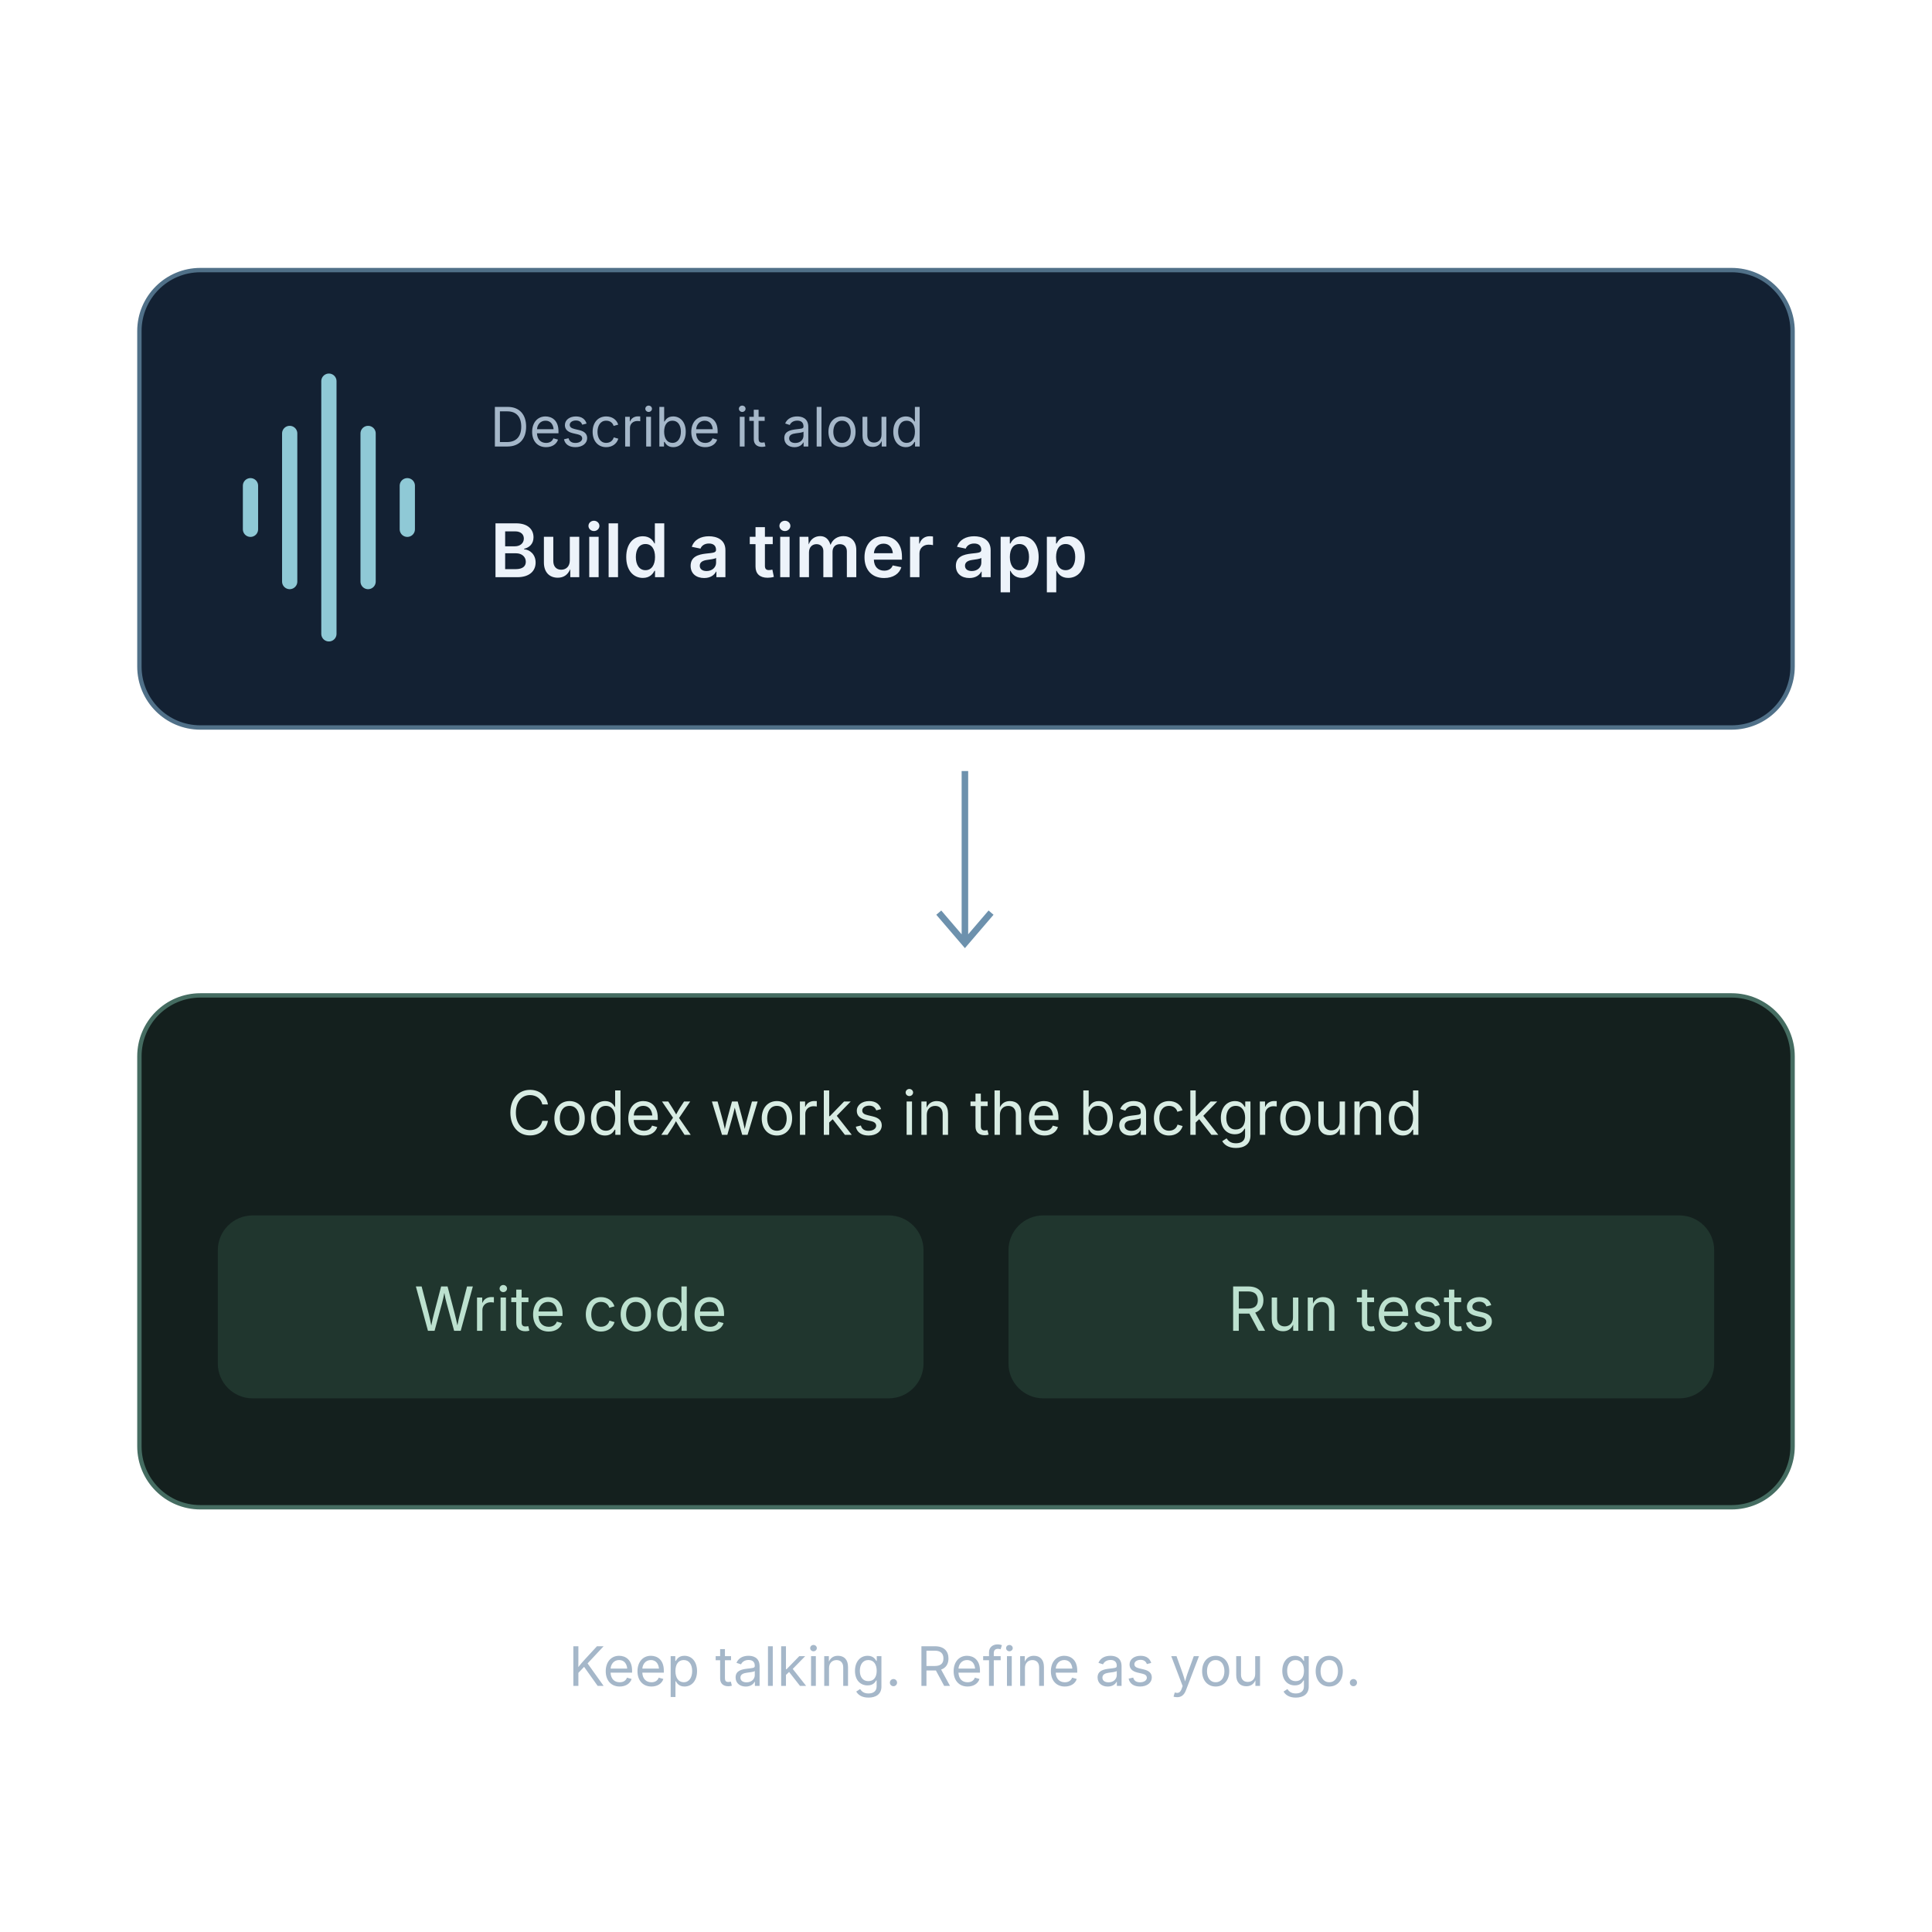
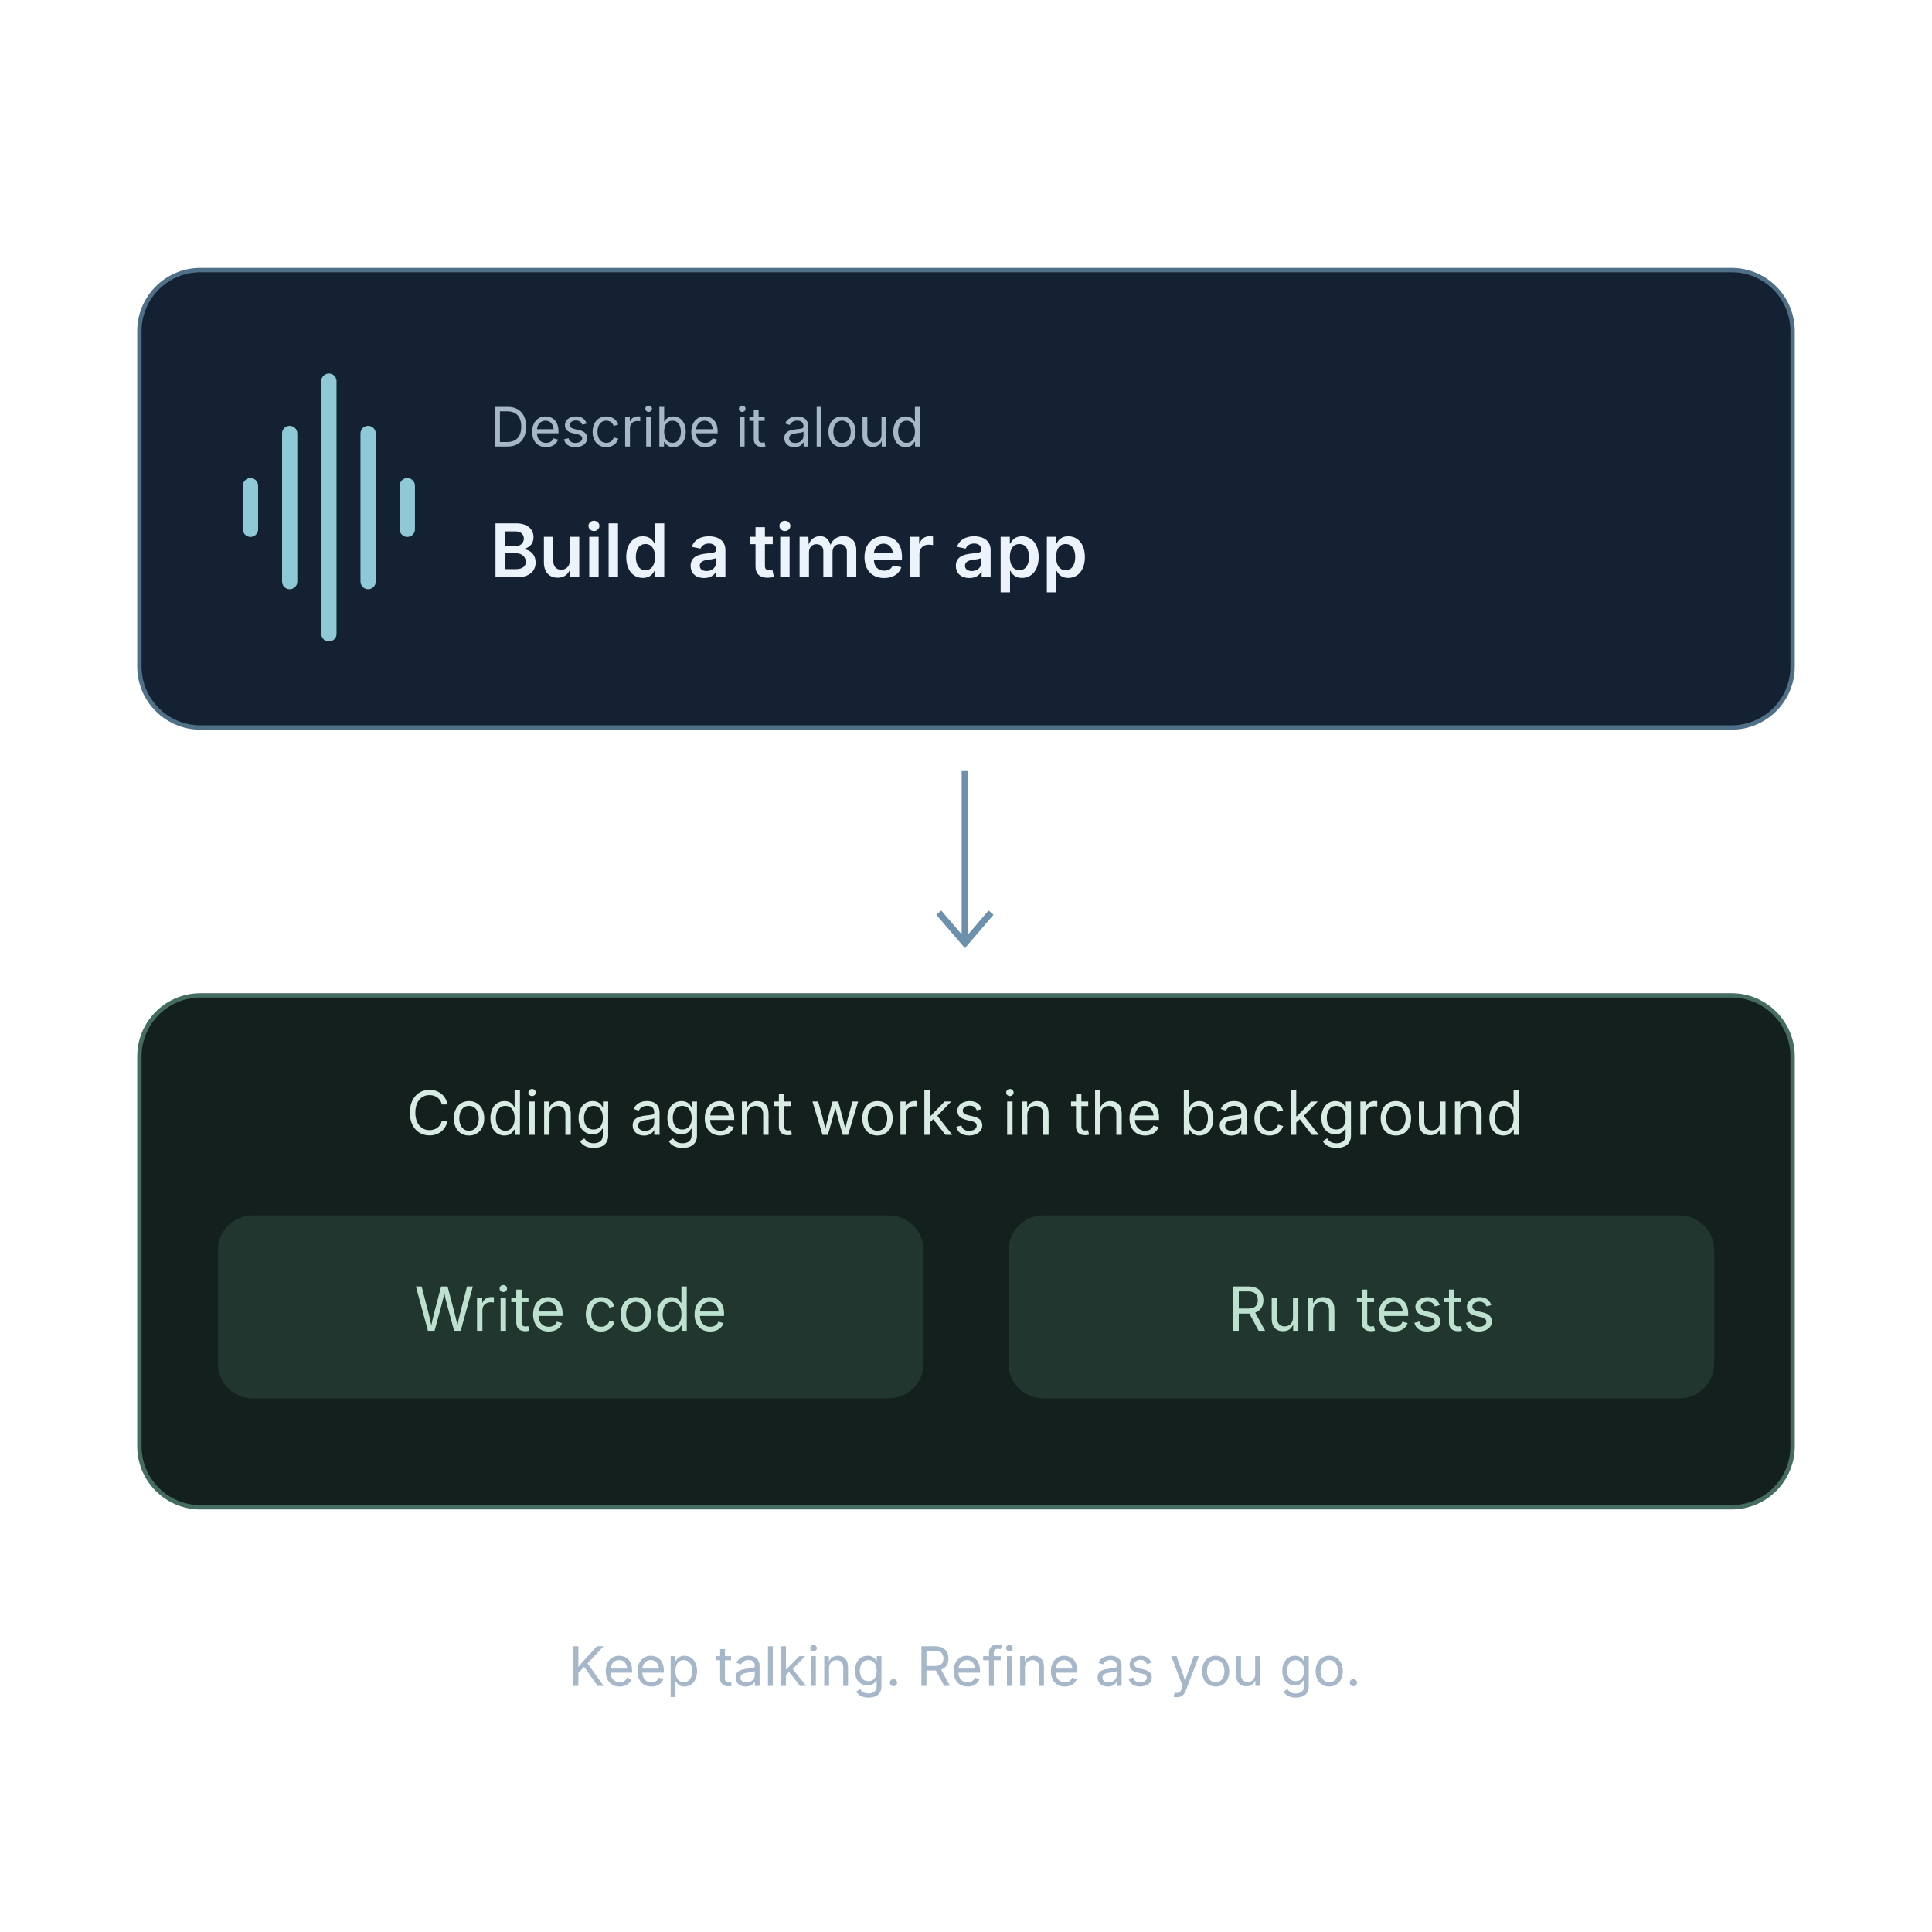
<svg xmlns="http://www.w3.org/2000/svg" width="887" height="887" viewBox="0 0 887 887" role="img">
  <g font-family="-apple-system,BlinkMacSystemFont,Segoe UI,sans-serif">
    <rect x="64" y="124" width="759" height="210" rx="28" fill="#132133" stroke="#507088" stroke-width="2" />
    <g stroke="#8fc9d6" stroke-width="7" stroke-linecap="round">
      <path d="M115 223v20m18-44v68m18-92v116m18-92v68m18-44v20" />
    </g>
    <text x="225" y="205" font-size="25" fill="#a5b7c9">Describe it aloud</text>
    <text x="225" y="265" font-size="34" font-weight="600" fill="#edf3fa">Build a timer app</text>
    <path d="M443 354v79m-12-14 12 14 12-14" fill="none" stroke="#6d91ad" stroke-width="3" />
    <rect x="64" y="457" width="759" height="235" rx="28" fill="#14201e" stroke="#456c61" stroke-width="2" />
-     <text x="443" y="521" font-size="28" text-anchor="middle" fill="#d8ece3">Codex works in the background</text>
+     <text x="443" y="521" font-size="28" text-anchor="middle" fill="#d8ece3">Coding agent works in the background</text>
    <rect x="100" y="558" width="324" height="84" rx="16" fill="#20362e" />
    <rect x="463" y="558" width="324" height="84" rx="16" fill="#20362e" />
    <text x="262" y="611" font-size="28" text-anchor="middle" fill="#bce1cf">Write code</text>
    <text x="625" y="611" font-size="28" text-anchor="middle" fill="#bce1cf">Run tests</text>
    <text x="443" y="774" font-size="25" text-anchor="middle" fill="#a5b7c9">Keep talking. Refine as you go.</text>
  </g>
</svg>
